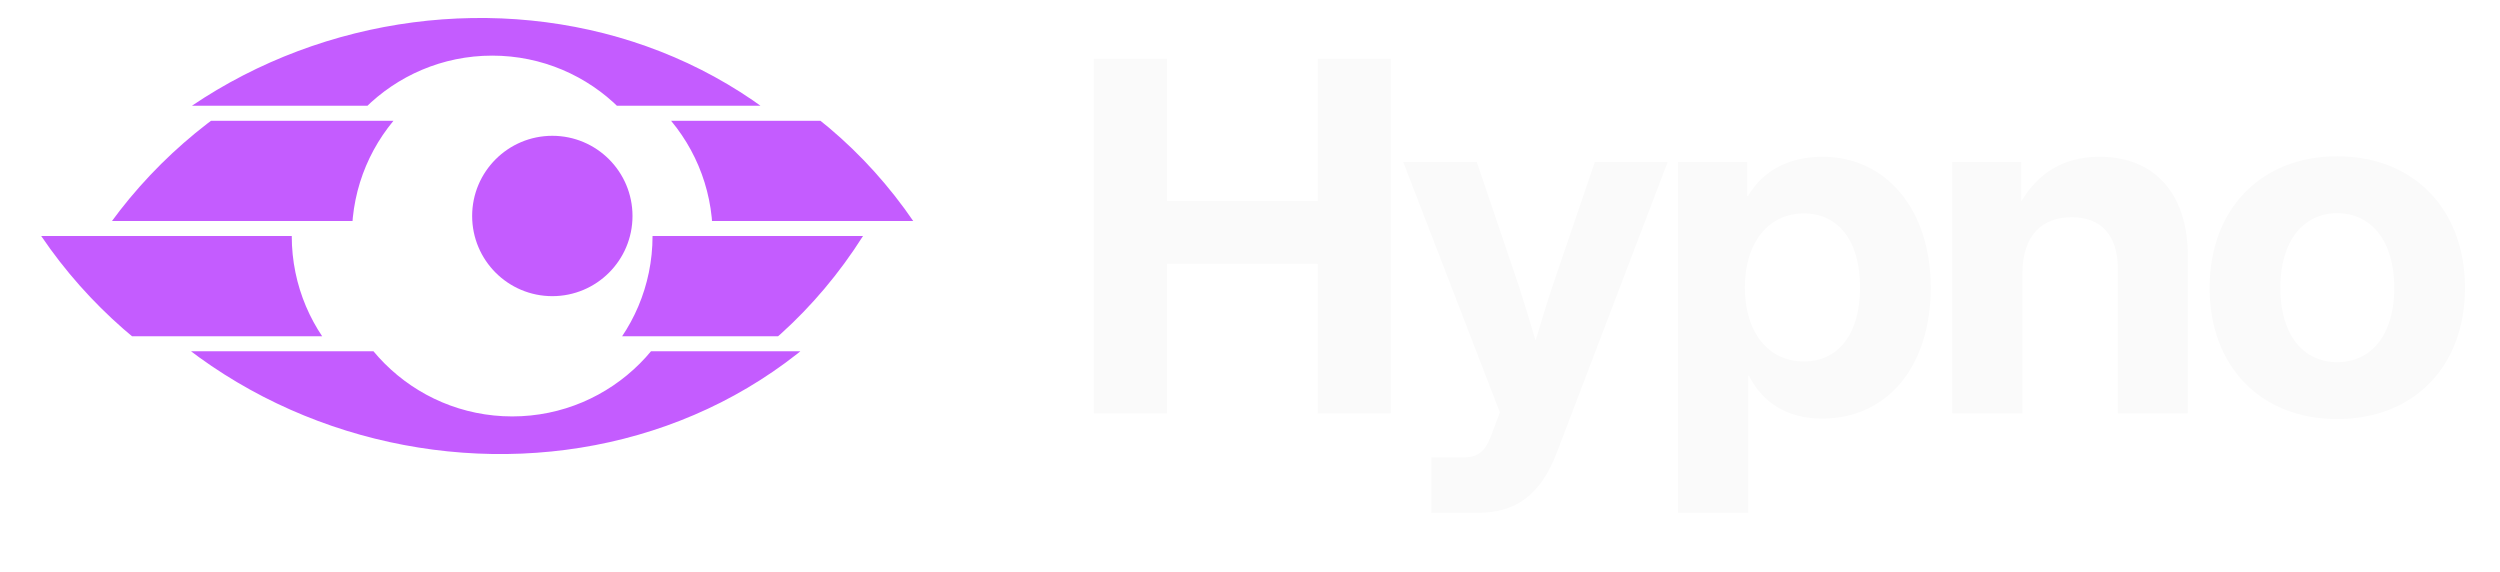
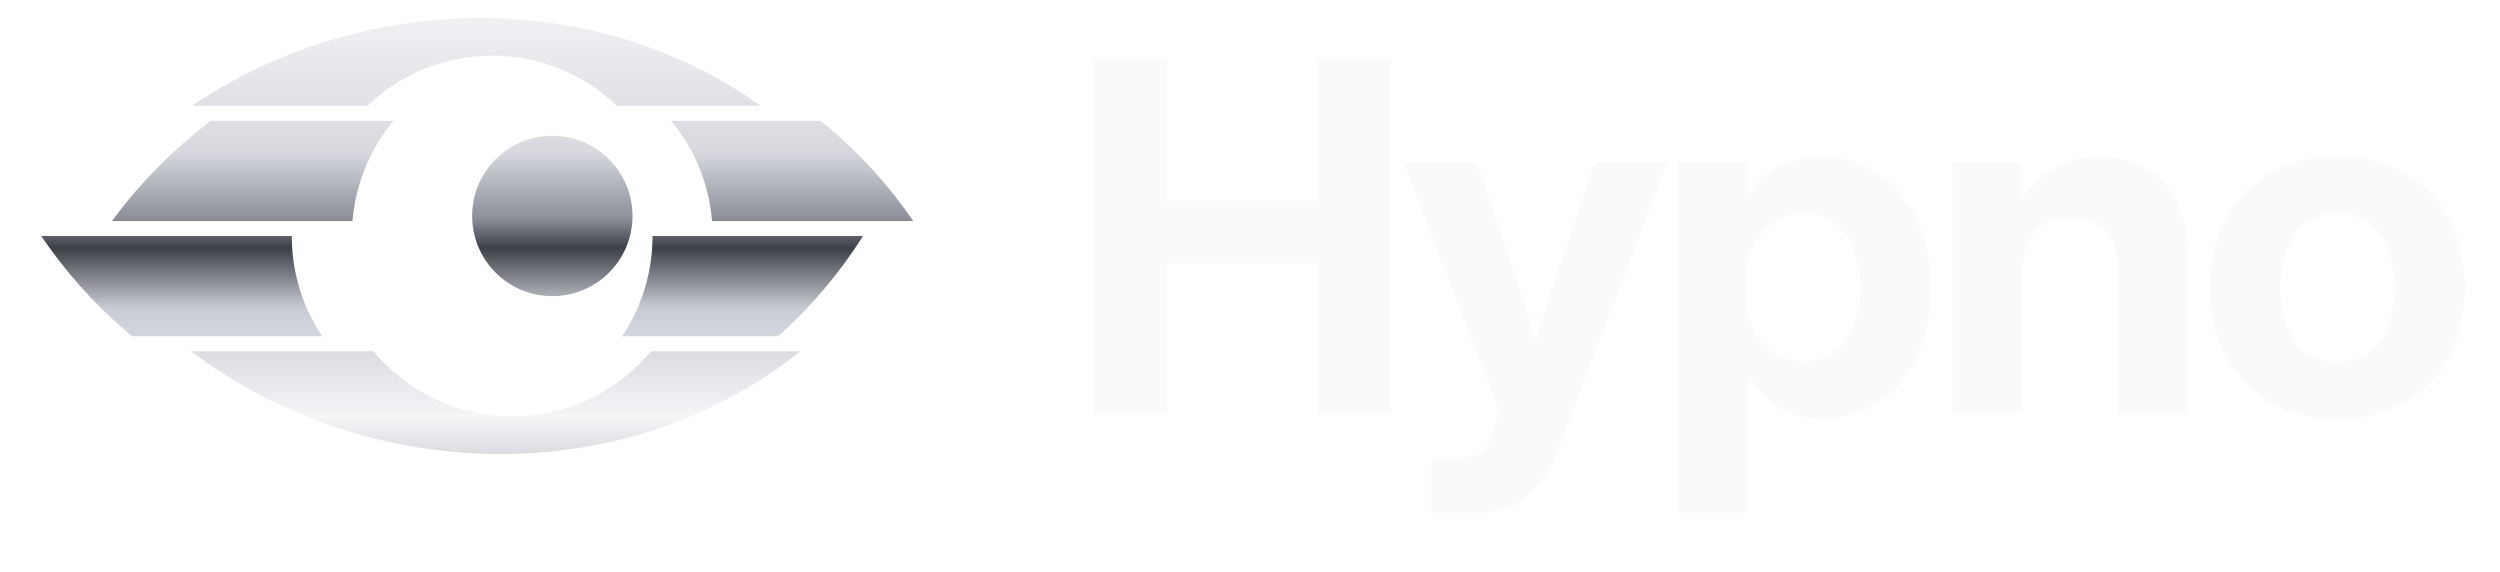
<svg xmlns="http://www.w3.org/2000/svg" viewBox="-4 -84.8 512.2 117.2" width="512" height="117">
-   <g fill="#c45cff" transform="translate(-8.22 -139.18) scale(1.028)">
+   <defs>
+     <linearGradient id="chr" x1="0" y1="40" x2="0" y2="160" gradientUnits="userSpaceOnUse">
+       <stop offset="0" stop-color="#ffffff" />
+       <stop offset="0.36" stop-color="#d7d9df" />
+       <stop offset="0.47" stop-color="#8d9099" />
+       <stop offset="0.52" stop-color="#3e4047" />
+       <stop offset="0.62" stop-color="#c9ccd3" />
+       <stop offset="0.8" stop-color="#f4f5f7" />
+       <stop offset="1" stop-color="#a3a6ae" />
+     </linearGradient>
+   </defs>
+   <g fill="url(#chr)" transform="translate(-8.22 -139.18) scale(1.028)">
    <defs>
      <g id="leye">
        <path fill-rule="evenodd" d="M24 100 C 62 44, 150 40, 188 100 C 150 160, 62 156, 24 100 Z M 110 100 m -36 0 a 36 36 0 1 0 72 0 a 36 36 0 1 0 -72 0 Z" />
      </g>
      <clipPath id="lb0">
        <rect x="-40" y="54" width="280" height="20" />
      </clipPath>
      <clipPath id="lb1">
        <rect x="-40" y="77" width="280" height="20" />
      </clipPath>
      <clipPath id="lb2">
        <rect x="-40" y="100" width="280" height="20" />
      </clipPath>
      <clipPath id="lb3">
        <rect x="-40" y="123" width="280" height="23" />
      </clipPath>
    </defs>
    <g clip-path="url(#lb0)">
      <use href="#leye" transform="translate(-8 0)" />
    </g>
    <g clip-path="url(#lb1)">
      <use href="#leye" transform="translate(0 0)" />
    </g>
    <g clip-path="url(#lb2)">
      <use href="#leye" transform="translate(-12 0)" />
    </g>
    <g clip-path="url(#lb3)">
      <use href="#leye" transform="translate(-4 0)" />
    </g>
    <circle cx="114" cy="96" r="16" />
  </g>
  <g fill="#fafafa" transform="translate(214.62 0)">
    <path transform="translate(0.00 0) scale(0.04883 -0.04883)" d="M111 0H419V628H1052V0H1359V1490H1052V892H419V1490H111Z" />
    <path transform="translate(68.33 0) scale(0.04883 -0.04883)" d="M130 -418H325C489 -418 591 -339 658 -163L1123 1056H817L639 534C614 459 591 382 568 306C546 382 522 458 498 534L321 1056H12L418 4L389 -73C361 -154 334 -185 264 -185H130Z" />
    <path transform="translate(120.20 0) scale(0.04883 -0.04883)" d="M104 -418H399V158H402C463 39 570 -22 709 -22C985 -22 1166 198 1166 529C1166 853 981 1078 711 1078C574 1078 463 1023 398 913H395V1056H104ZM633 218C484 218 385 340 385 529C385 717 484 840 633 840C776 840 869 727 869 529C869 331 776 218 633 218Z" />
    <path transform="translate(176.46 0) scale(0.04883 -0.04883)" d="M399 587C399 751 484 824 606 824C729 824 800 749 800 607V0H1094V661C1094 928 949 1078 724 1078C572 1078 465 1010 394 890V1056H104V0H399Z" />
    <path transform="translate(231.51 0) scale(0.04883 -0.04883)" d="M594 -24C915 -24 1131 196 1131 527C1131 858 915 1080 594 1080C274 1080 58 858 58 527C58 196 274 -24 594 -24ZM594 215C451 215 355 331 355 527C355 724 452 841 594 841C737 841 834 724 834 527C834 331 738 215 594 215Z" />
  </g>
</svg>
